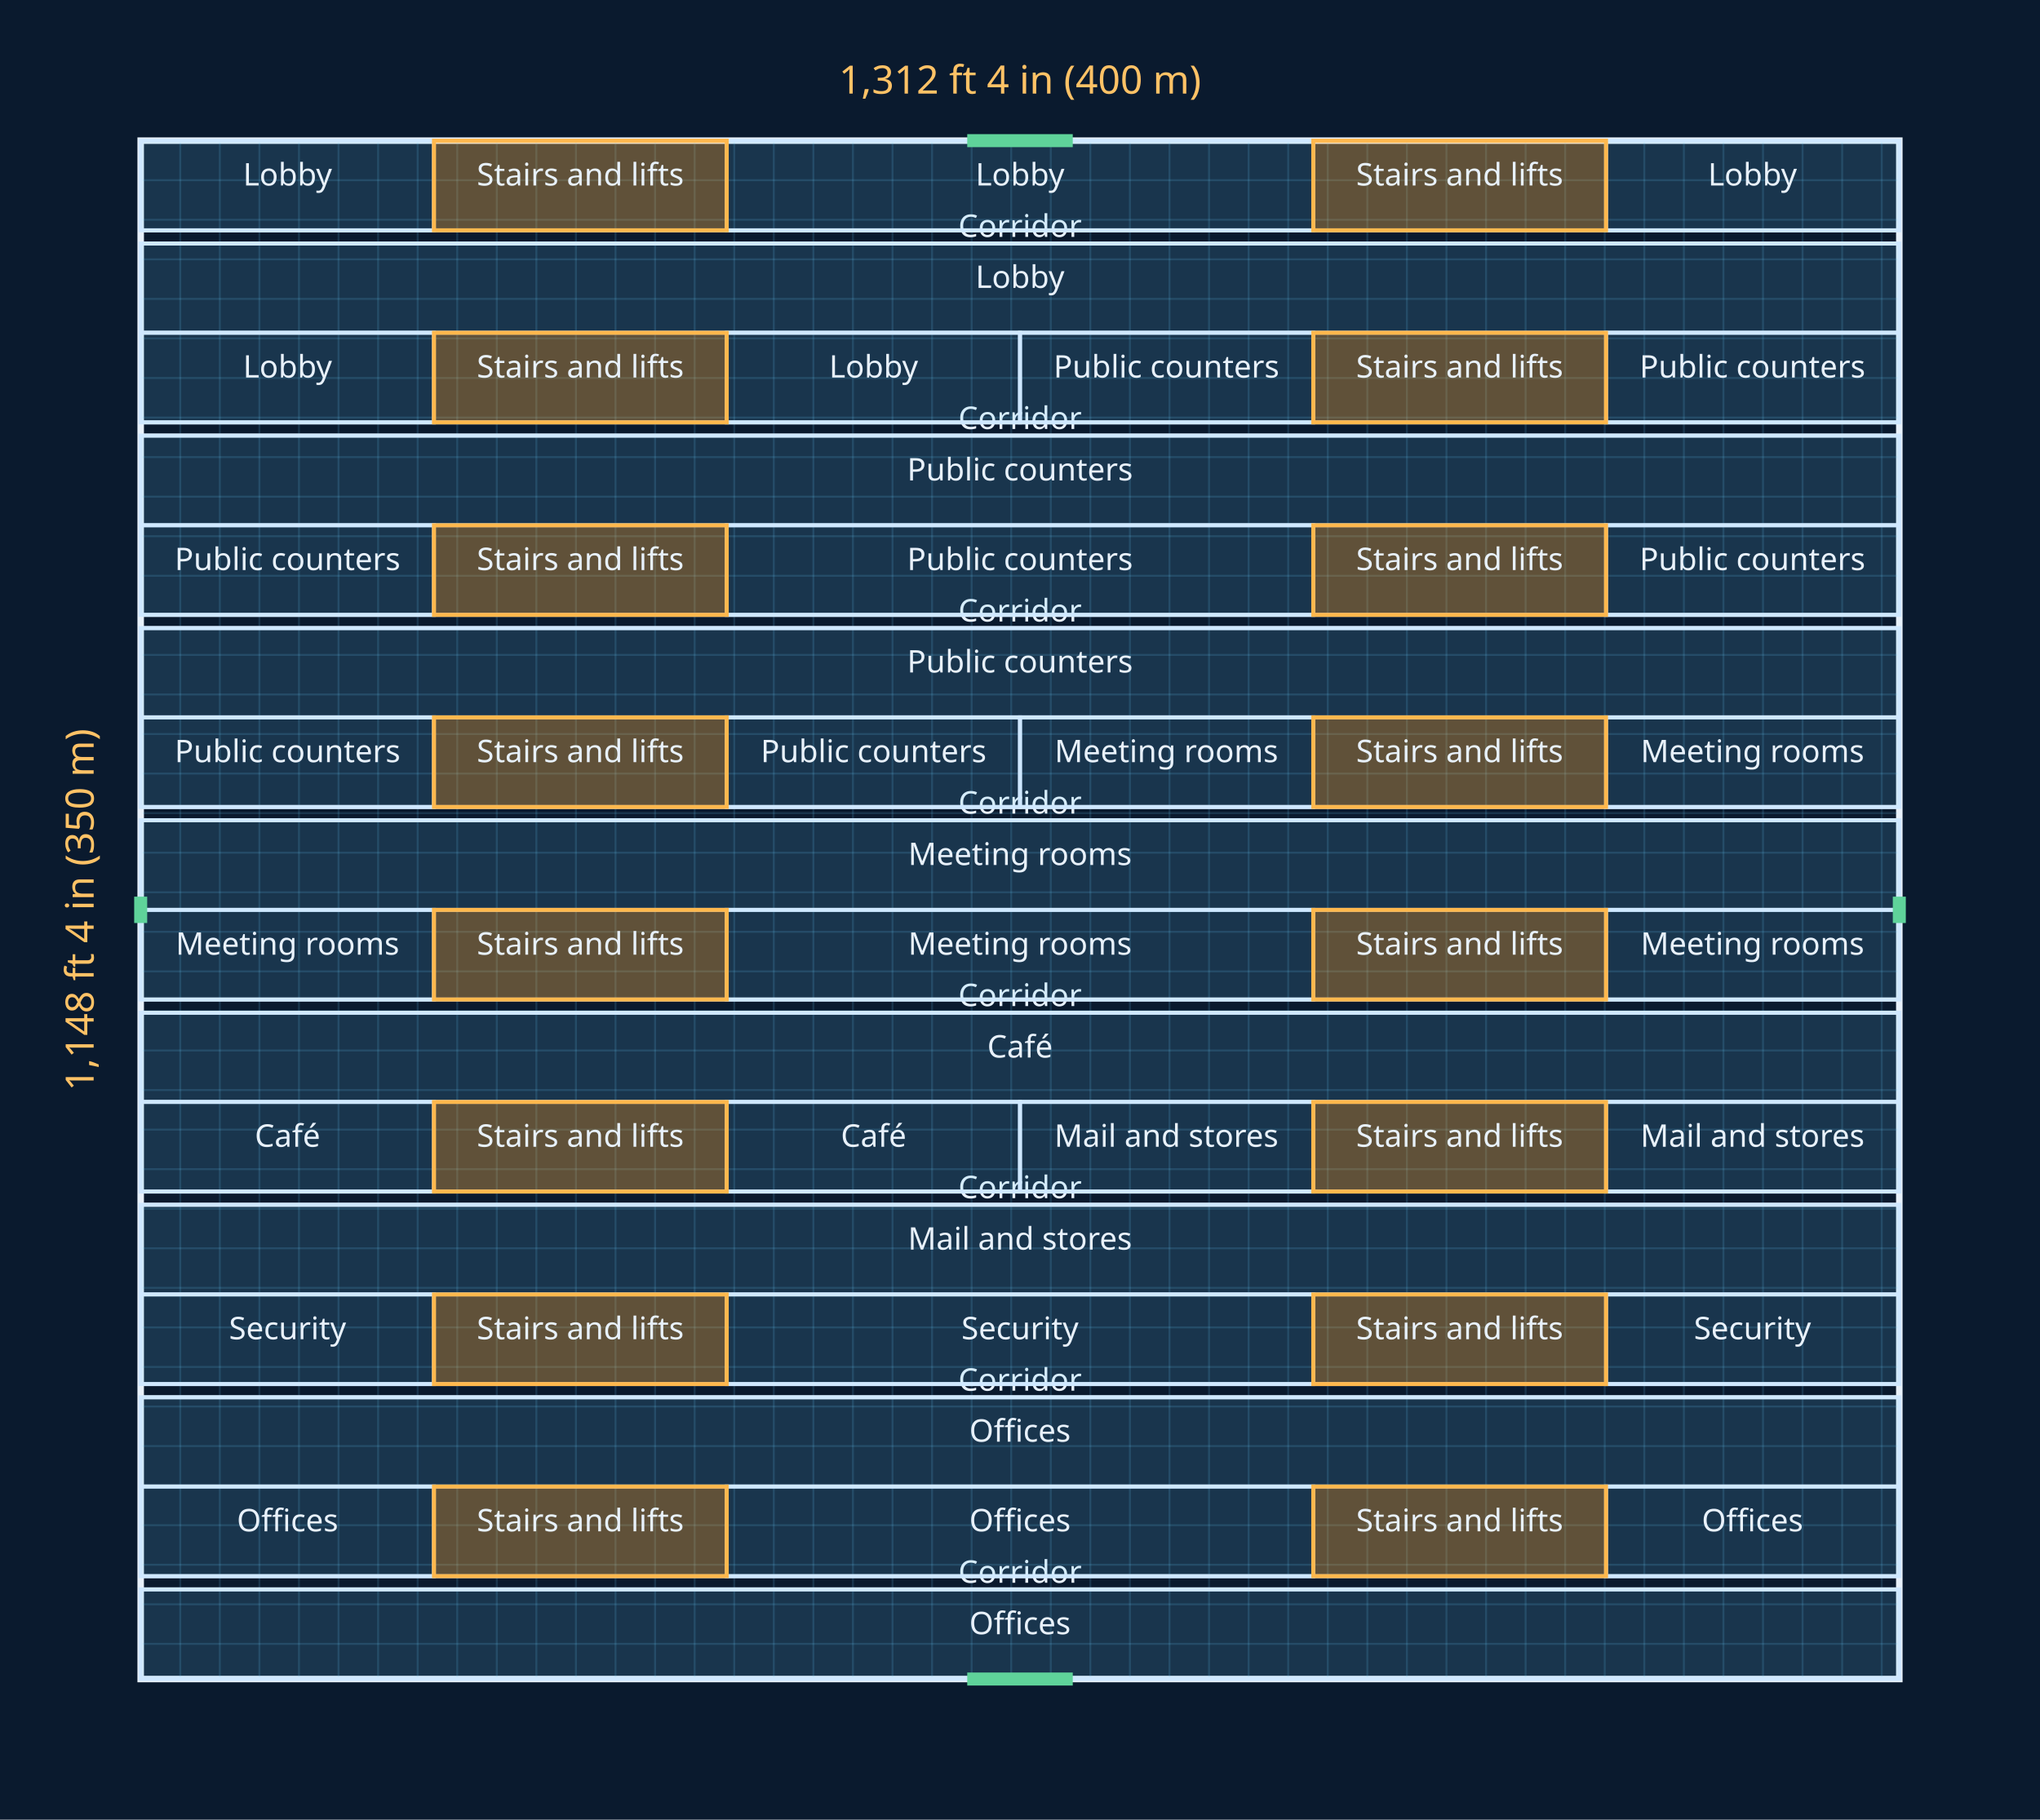
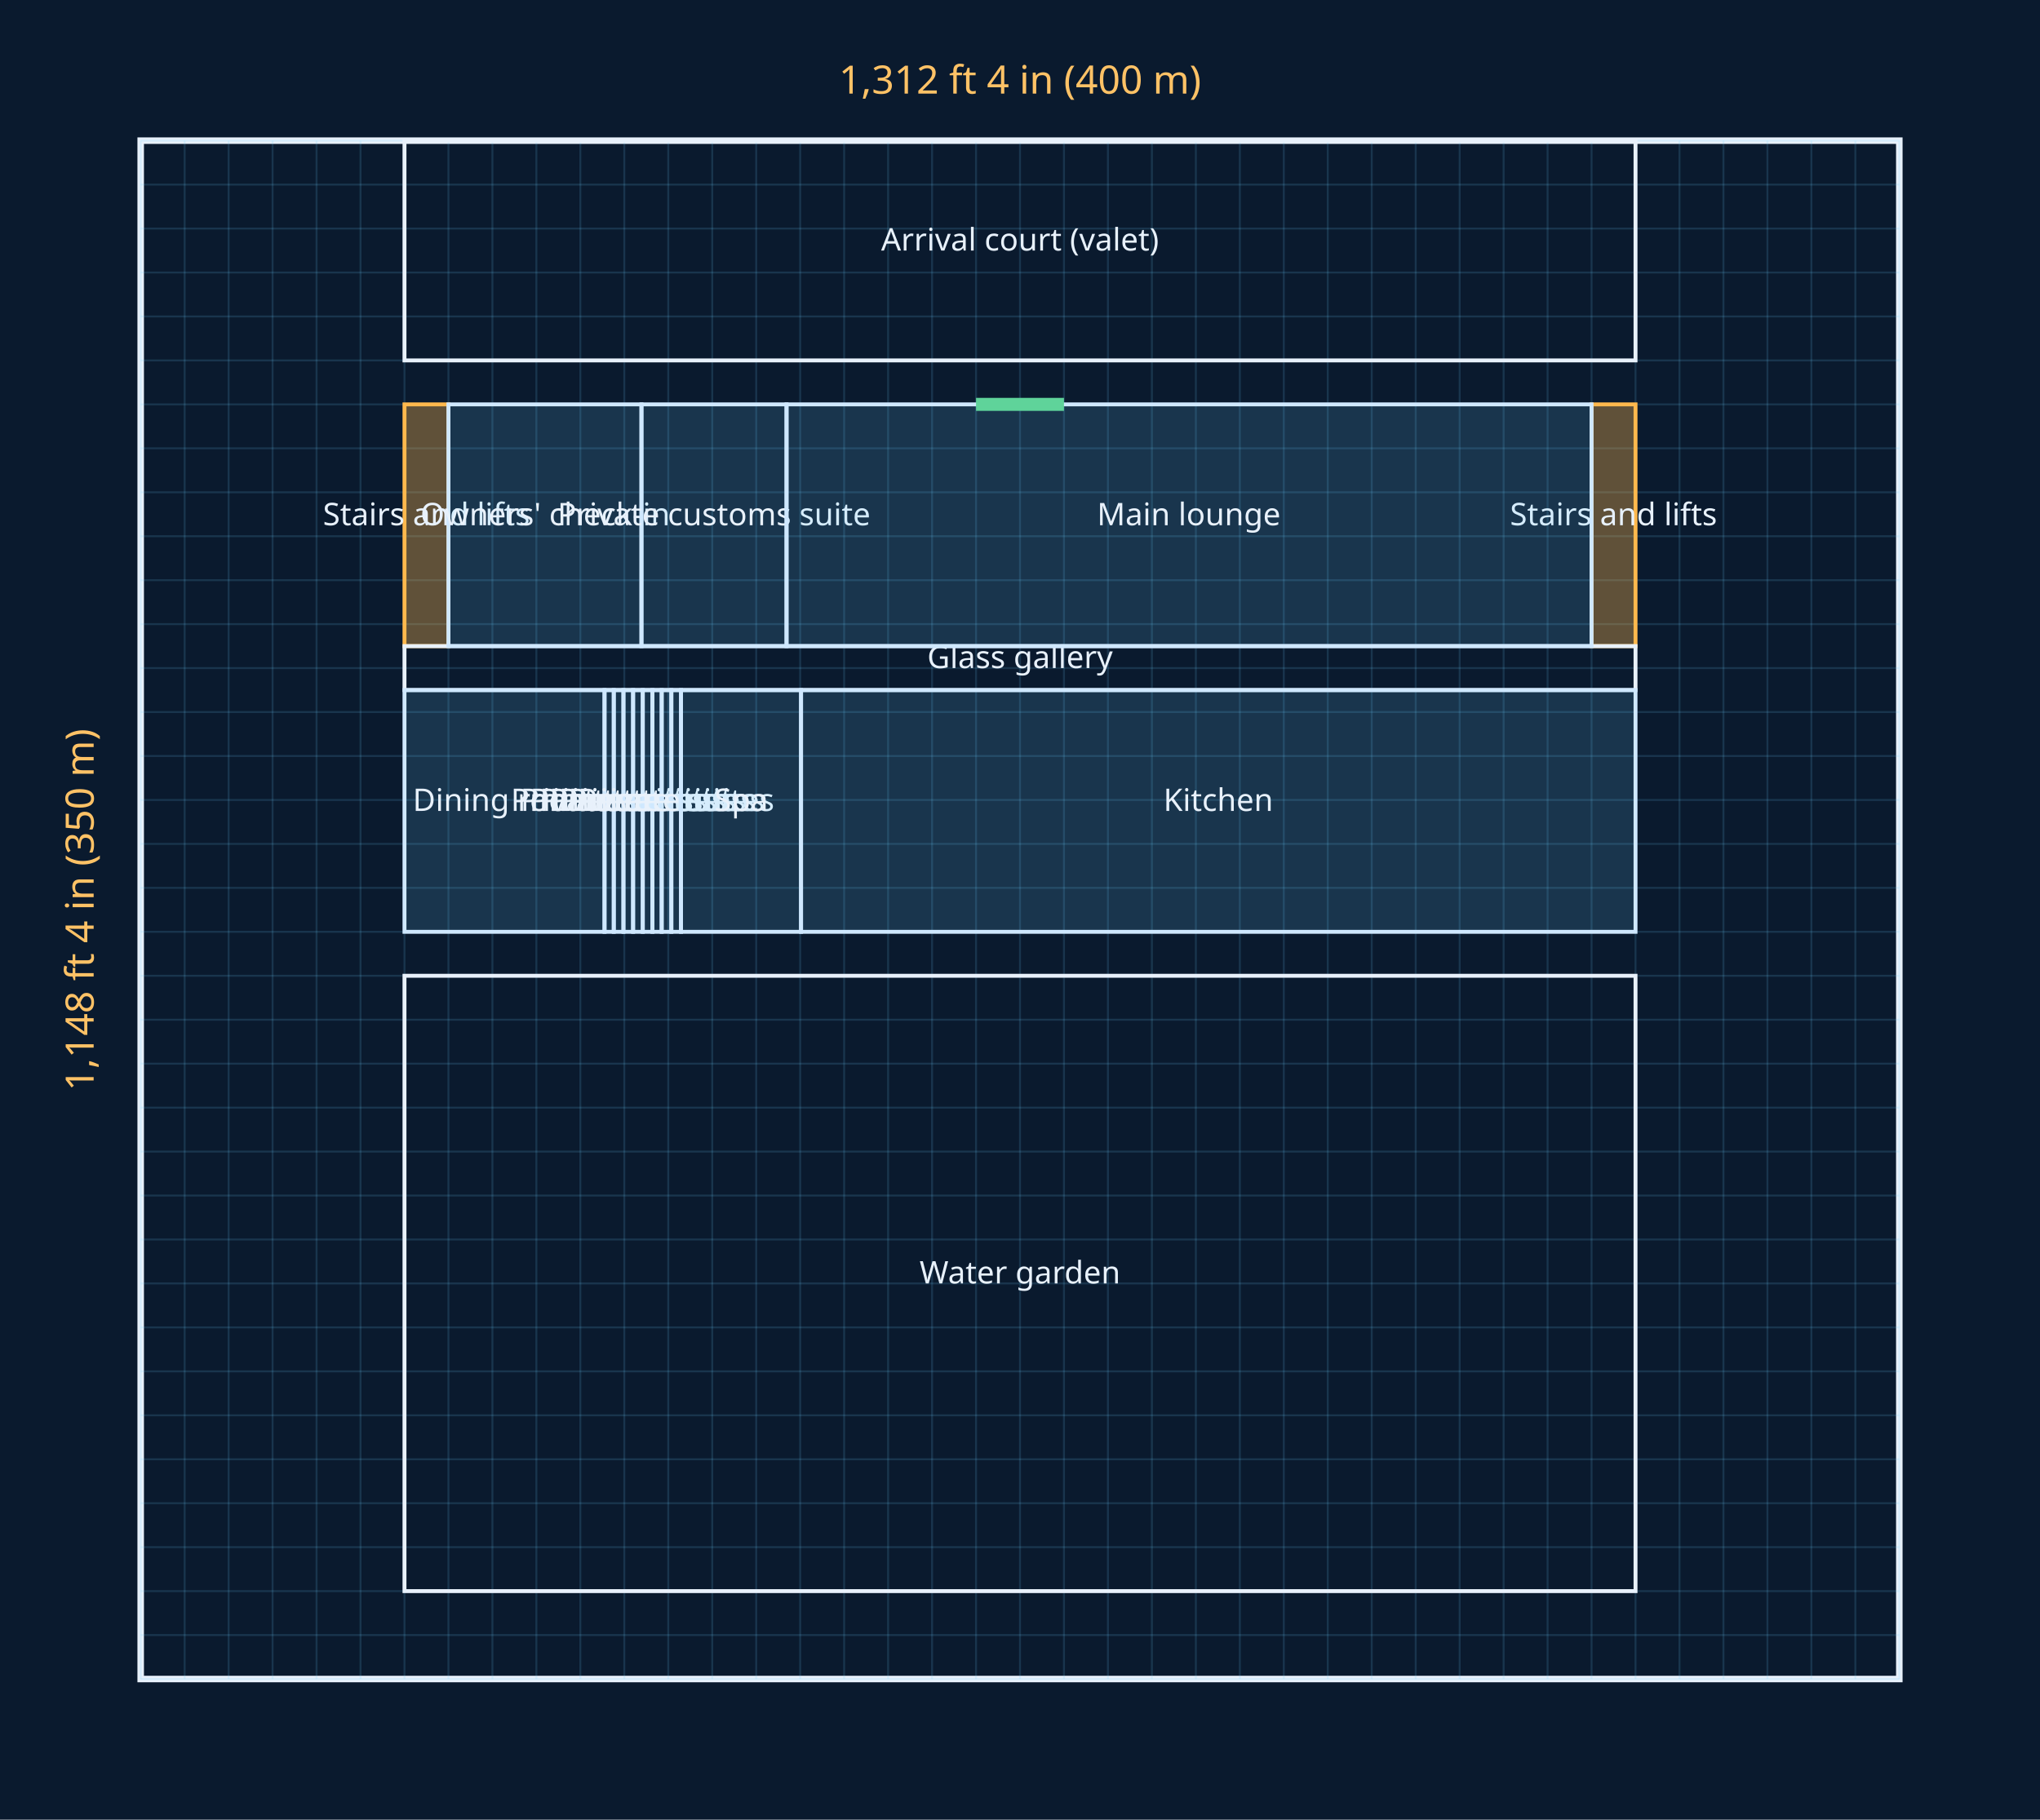
<svg xmlns="http://www.w3.org/2000/svg" viewBox="-32.0 -32.0 464.0 414.0" font-family="Segoe UI, sans-serif">
  <rect x="-32.0" y="-32.0" width="464.0" height="414.0" fill="#0a1a2e" />
  <rect x="0" y="0" width="400.0" height="350.0" fill="none" stroke="#e8f1fb" stroke-width="1.48" />
  <line x1="0.0" y1="0" x2="0.0" y2="350.0" stroke="#6fd0ff" stroke-opacity=".15" stroke-width="0.44" />
-   <line x1="9.0" y1="0" x2="9.0" y2="350.0" stroke="#6fd0ff" stroke-opacity=".15" stroke-width="0.44" />
-   <line x1="18.0" y1="0" x2="18.0" y2="350.0" stroke="#6fd0ff" stroke-opacity=".15" stroke-width="0.44" />
-   <line x1="27.0" y1="0" x2="27.0" y2="350.0" stroke="#6fd0ff" stroke-opacity=".15" stroke-width="0.44" />
-   <line x1="36.0" y1="0" x2="36.0" y2="350.0" stroke="#6fd0ff" stroke-opacity=".15" stroke-width="0.44" />
-   <line x1="45.0" y1="0" x2="45.0" y2="350.0" stroke="#6fd0ff" stroke-opacity=".15" stroke-width="0.44" />
-   <line x1="54.0" y1="0" x2="54.0" y2="350.0" stroke="#6fd0ff" stroke-opacity=".15" stroke-width="0.44" />
-   <line x1="63.0" y1="0" x2="63.0" y2="350.0" stroke="#6fd0ff" stroke-opacity=".15" stroke-width="0.44" />
-   <line x1="72.0" y1="0" x2="72.0" y2="350.0" stroke="#6fd0ff" stroke-opacity=".15" stroke-width="0.44" />
-   <line x1="81.0" y1="0" x2="81.0" y2="350.0" stroke="#6fd0ff" stroke-opacity=".15" stroke-width="0.44" />
+   <line x1="10.0" y1="0" x2="10.0" y2="350.0" stroke="#6fd0ff" stroke-opacity=".15" stroke-width="0.44" />
+   <line x1="20.0" y1="0" x2="20.0" y2="350.0" stroke="#6fd0ff" stroke-opacity=".15" stroke-width="0.44" />
+   <line x1="30.0" y1="0" x2="30.0" y2="350.0" stroke="#6fd0ff" stroke-opacity=".15" stroke-width="0.44" />
+   <line x1="40.0" y1="0" x2="40.0" y2="350.0" stroke="#6fd0ff" stroke-opacity=".15" stroke-width="0.44" />
+   <line x1="50.0" y1="0" x2="50.0" y2="350.0" stroke="#6fd0ff" stroke-opacity=".15" stroke-width="0.44" />
+   <line x1="60.0" y1="0" x2="60.0" y2="350.0" stroke="#6fd0ff" stroke-opacity=".15" stroke-width="0.44" />
+   <line x1="70.0" y1="0" x2="70.0" y2="350.0" stroke="#6fd0ff" stroke-opacity=".15" stroke-width="0.44" />
+   <line x1="80.0" y1="0" x2="80.0" y2="350.0" stroke="#6fd0ff" stroke-opacity=".15" stroke-width="0.44" />
  <line x1="90.0" y1="0" x2="90.0" y2="350.0" stroke="#6fd0ff" stroke-opacity=".15" stroke-width="0.44" />
-   <line x1="99.0" y1="0" x2="99.0" y2="350.0" stroke="#6fd0ff" stroke-opacity=".15" stroke-width="0.44" />
-   <line x1="108.0" y1="0" x2="108.0" y2="350.0" stroke="#6fd0ff" stroke-opacity=".15" stroke-width="0.44" />
-   <line x1="117.0" y1="0" x2="117.0" y2="350.0" stroke="#6fd0ff" stroke-opacity=".15" stroke-width="0.44" />
-   <line x1="126.0" y1="0" x2="126.0" y2="350.0" stroke="#6fd0ff" stroke-opacity=".15" stroke-width="0.44" />
-   <line x1="135.0" y1="0" x2="135.0" y2="350.0" stroke="#6fd0ff" stroke-opacity=".15" stroke-width="0.44" />
-   <line x1="144.0" y1="0" x2="144.0" y2="350.0" stroke="#6fd0ff" stroke-opacity=".15" stroke-width="0.44" />
-   <line x1="153.0" y1="0" x2="153.0" y2="350.0" stroke="#6fd0ff" stroke-opacity=".15" stroke-width="0.44" />
-   <line x1="162.0" y1="0" x2="162.0" y2="350.0" stroke="#6fd0ff" stroke-opacity=".15" stroke-width="0.44" />
-   <line x1="171.0" y1="0" x2="171.0" y2="350.0" stroke="#6fd0ff" stroke-opacity=".15" stroke-width="0.44" />
+   <line x1="100.0" y1="0" x2="100.0" y2="350.0" stroke="#6fd0ff" stroke-opacity=".15" stroke-width="0.44" />
+   <line x1="110.0" y1="0" x2="110.0" y2="350.0" stroke="#6fd0ff" stroke-opacity=".15" stroke-width="0.44" />
+   <line x1="120.0" y1="0" x2="120.0" y2="350.0" stroke="#6fd0ff" stroke-opacity=".15" stroke-width="0.44" />
+   <line x1="130.0" y1="0" x2="130.0" y2="350.0" stroke="#6fd0ff" stroke-opacity=".15" stroke-width="0.44" />
+   <line x1="140.0" y1="0" x2="140.0" y2="350.0" stroke="#6fd0ff" stroke-opacity=".15" stroke-width="0.44" />
+   <line x1="150.0" y1="0" x2="150.0" y2="350.0" stroke="#6fd0ff" stroke-opacity=".15" stroke-width="0.44" />
+   <line x1="160.0" y1="0" x2="160.0" y2="350.0" stroke="#6fd0ff" stroke-opacity=".15" stroke-width="0.44" />
+   <line x1="170.0" y1="0" x2="170.0" y2="350.0" stroke="#6fd0ff" stroke-opacity=".15" stroke-width="0.44" />
  <line x1="180.0" y1="0" x2="180.0" y2="350.0" stroke="#6fd0ff" stroke-opacity=".15" stroke-width="0.44" />
-   <line x1="189.0" y1="0" x2="189.0" y2="350.0" stroke="#6fd0ff" stroke-opacity=".15" stroke-width="0.44" />
-   <line x1="198.0" y1="0" x2="198.0" y2="350.0" stroke="#6fd0ff" stroke-opacity=".15" stroke-width="0.44" />
-   <line x1="207.0" y1="0" x2="207.0" y2="350.0" stroke="#6fd0ff" stroke-opacity=".15" stroke-width="0.44" />
-   <line x1="216.0" y1="0" x2="216.0" y2="350.0" stroke="#6fd0ff" stroke-opacity=".15" stroke-width="0.44" />
-   <line x1="225.0" y1="0" x2="225.0" y2="350.0" stroke="#6fd0ff" stroke-opacity=".15" stroke-width="0.44" />
-   <line x1="234.0" y1="0" x2="234.0" y2="350.0" stroke="#6fd0ff" stroke-opacity=".15" stroke-width="0.44" />
-   <line x1="243.0" y1="0" x2="243.0" y2="350.0" stroke="#6fd0ff" stroke-opacity=".15" stroke-width="0.44" />
-   <line x1="252.0" y1="0" x2="252.0" y2="350.0" stroke="#6fd0ff" stroke-opacity=".15" stroke-width="0.44" />
-   <line x1="261.0" y1="0" x2="261.0" y2="350.0" stroke="#6fd0ff" stroke-opacity=".15" stroke-width="0.44" />
+   <line x1="190.0" y1="0" x2="190.0" y2="350.0" stroke="#6fd0ff" stroke-opacity=".15" stroke-width="0.44" />
+   <line x1="200.0" y1="0" x2="200.0" y2="350.0" stroke="#6fd0ff" stroke-opacity=".15" stroke-width="0.44" />
+   <line x1="210.0" y1="0" x2="210.0" y2="350.0" stroke="#6fd0ff" stroke-opacity=".15" stroke-width="0.44" />
+   <line x1="220.0" y1="0" x2="220.0" y2="350.0" stroke="#6fd0ff" stroke-opacity=".15" stroke-width="0.44" />
+   <line x1="230.0" y1="0" x2="230.0" y2="350.0" stroke="#6fd0ff" stroke-opacity=".15" stroke-width="0.44" />
+   <line x1="240.0" y1="0" x2="240.0" y2="350.0" stroke="#6fd0ff" stroke-opacity=".15" stroke-width="0.44" />
+   <line x1="250.0" y1="0" x2="250.0" y2="350.0" stroke="#6fd0ff" stroke-opacity=".15" stroke-width="0.44" />
+   <line x1="260.0" y1="0" x2="260.0" y2="350.0" stroke="#6fd0ff" stroke-opacity=".15" stroke-width="0.44" />
  <line x1="270.0" y1="0" x2="270.0" y2="350.0" stroke="#6fd0ff" stroke-opacity=".15" stroke-width="0.44" />
-   <line x1="279.0" y1="0" x2="279.0" y2="350.0" stroke="#6fd0ff" stroke-opacity=".15" stroke-width="0.44" />
-   <line x1="288.0" y1="0" x2="288.0" y2="350.0" stroke="#6fd0ff" stroke-opacity=".15" stroke-width="0.44" />
-   <line x1="297.0" y1="0" x2="297.0" y2="350.0" stroke="#6fd0ff" stroke-opacity=".15" stroke-width="0.44" />
-   <line x1="306.0" y1="0" x2="306.0" y2="350.0" stroke="#6fd0ff" stroke-opacity=".15" stroke-width="0.44" />
-   <line x1="315.0" y1="0" x2="315.0" y2="350.0" stroke="#6fd0ff" stroke-opacity=".15" stroke-width="0.44" />
-   <line x1="324.0" y1="0" x2="324.0" y2="350.0" stroke="#6fd0ff" stroke-opacity=".15" stroke-width="0.44" />
-   <line x1="333.0" y1="0" x2="333.0" y2="350.0" stroke="#6fd0ff" stroke-opacity=".15" stroke-width="0.44" />
-   <line x1="342.0" y1="0" x2="342.0" y2="350.0" stroke="#6fd0ff" stroke-opacity=".15" stroke-width="0.44" />
-   <line x1="351.0" y1="0" x2="351.0" y2="350.0" stroke="#6fd0ff" stroke-opacity=".15" stroke-width="0.44" />
+   <line x1="280.0" y1="0" x2="280.0" y2="350.0" stroke="#6fd0ff" stroke-opacity=".15" stroke-width="0.44" />
+   <line x1="290.0" y1="0" x2="290.0" y2="350.0" stroke="#6fd0ff" stroke-opacity=".15" stroke-width="0.44" />
+   <line x1="300.0" y1="0" x2="300.0" y2="350.0" stroke="#6fd0ff" stroke-opacity=".15" stroke-width="0.44" />
+   <line x1="310.0" y1="0" x2="310.0" y2="350.0" stroke="#6fd0ff" stroke-opacity=".15" stroke-width="0.44" />
+   <line x1="320.0" y1="0" x2="320.0" y2="350.0" stroke="#6fd0ff" stroke-opacity=".15" stroke-width="0.44" />
+   <line x1="330.0" y1="0" x2="330.0" y2="350.0" stroke="#6fd0ff" stroke-opacity=".15" stroke-width="0.44" />
+   <line x1="340.0" y1="0" x2="340.0" y2="350.0" stroke="#6fd0ff" stroke-opacity=".15" stroke-width="0.44" />
+   <line x1="350.0" y1="0" x2="350.0" y2="350.0" stroke="#6fd0ff" stroke-opacity=".15" stroke-width="0.44" />
  <line x1="360.0" y1="0" x2="360.0" y2="350.0" stroke="#6fd0ff" stroke-opacity=".15" stroke-width="0.44" />
-   <line x1="369.0" y1="0" x2="369.0" y2="350.0" stroke="#6fd0ff" stroke-opacity=".15" stroke-width="0.44" />
-   <line x1="378.0" y1="0" x2="378.0" y2="350.0" stroke="#6fd0ff" stroke-opacity=".15" stroke-width="0.44" />
-   <line x1="387.0" y1="0" x2="387.0" y2="350.0" stroke="#6fd0ff" stroke-opacity=".15" stroke-width="0.44" />
-   <line x1="396.0" y1="0" x2="396.0" y2="350.0" stroke="#6fd0ff" stroke-opacity=".15" stroke-width="0.44" />
+   <line x1="370.0" y1="0" x2="370.0" y2="350.0" stroke="#6fd0ff" stroke-opacity=".15" stroke-width="0.44" />
+   <line x1="380.0" y1="0" x2="380.0" y2="350.0" stroke="#6fd0ff" stroke-opacity=".15" stroke-width="0.44" />
+   <line x1="390.0" y1="0" x2="390.0" y2="350.0" stroke="#6fd0ff" stroke-opacity=".15" stroke-width="0.44" />
+   <line x1="400.0" y1="0" x2="400.0" y2="350.0" stroke="#6fd0ff" stroke-opacity=".15" stroke-width="0.44" />
  <line x1="0" y1="0.0" x2="400.0" y2="0.0" stroke="#6fd0ff" stroke-opacity=".15" stroke-width="0.44" />
-   <line x1="0" y1="9.0" x2="400.0" y2="9.0" stroke="#6fd0ff" stroke-opacity=".15" stroke-width="0.44" />
-   <line x1="0" y1="18.0" x2="400.0" y2="18.0" stroke="#6fd0ff" stroke-opacity=".15" stroke-width="0.44" />
-   <line x1="0" y1="27.0" x2="400.0" y2="27.0" stroke="#6fd0ff" stroke-opacity=".15" stroke-width="0.44" />
-   <line x1="0" y1="36.0" x2="400.0" y2="36.0" stroke="#6fd0ff" stroke-opacity=".15" stroke-width="0.44" />
-   <line x1="0" y1="45.0" x2="400.0" y2="45.0" stroke="#6fd0ff" stroke-opacity=".15" stroke-width="0.44" />
-   <line x1="0" y1="54.0" x2="400.0" y2="54.0" stroke="#6fd0ff" stroke-opacity=".15" stroke-width="0.44" />
-   <line x1="0" y1="63.0" x2="400.0" y2="63.0" stroke="#6fd0ff" stroke-opacity=".15" stroke-width="0.44" />
-   <line x1="0" y1="72.0" x2="400.0" y2="72.0" stroke="#6fd0ff" stroke-opacity=".15" stroke-width="0.44" />
-   <line x1="0" y1="81.0" x2="400.0" y2="81.0" stroke="#6fd0ff" stroke-opacity=".15" stroke-width="0.44" />
+   <line x1="0" y1="10.0" x2="400.0" y2="10.0" stroke="#6fd0ff" stroke-opacity=".15" stroke-width="0.44" />
+   <line x1="0" y1="20.0" x2="400.0" y2="20.0" stroke="#6fd0ff" stroke-opacity=".15" stroke-width="0.44" />
+   <line x1="0" y1="30.0" x2="400.0" y2="30.0" stroke="#6fd0ff" stroke-opacity=".15" stroke-width="0.44" />
+   <line x1="0" y1="40.0" x2="400.0" y2="40.0" stroke="#6fd0ff" stroke-opacity=".15" stroke-width="0.44" />
+   <line x1="0" y1="50.0" x2="400.0" y2="50.0" stroke="#6fd0ff" stroke-opacity=".15" stroke-width="0.44" />
+   <line x1="0" y1="60.0" x2="400.0" y2="60.0" stroke="#6fd0ff" stroke-opacity=".15" stroke-width="0.44" />
+   <line x1="0" y1="70.0" x2="400.0" y2="70.0" stroke="#6fd0ff" stroke-opacity=".15" stroke-width="0.44" />
+   <line x1="0" y1="80.0" x2="400.0" y2="80.0" stroke="#6fd0ff" stroke-opacity=".15" stroke-width="0.44" />
  <line x1="0" y1="90.0" x2="400.0" y2="90.0" stroke="#6fd0ff" stroke-opacity=".15" stroke-width="0.44" />
-   <line x1="0" y1="99.0" x2="400.0" y2="99.0" stroke="#6fd0ff" stroke-opacity=".15" stroke-width="0.44" />
-   <line x1="0" y1="108.0" x2="400.0" y2="108.0" stroke="#6fd0ff" stroke-opacity=".15" stroke-width="0.44" />
-   <line x1="0" y1="117.0" x2="400.0" y2="117.0" stroke="#6fd0ff" stroke-opacity=".15" stroke-width="0.44" />
-   <line x1="0" y1="126.0" x2="400.0" y2="126.0" stroke="#6fd0ff" stroke-opacity=".15" stroke-width="0.44" />
-   <line x1="0" y1="135.0" x2="400.0" y2="135.0" stroke="#6fd0ff" stroke-opacity=".15" stroke-width="0.44" />
-   <line x1="0" y1="144.0" x2="400.0" y2="144.0" stroke="#6fd0ff" stroke-opacity=".15" stroke-width="0.44" />
-   <line x1="0" y1="153.0" x2="400.0" y2="153.0" stroke="#6fd0ff" stroke-opacity=".15" stroke-width="0.44" />
-   <line x1="0" y1="162.0" x2="400.0" y2="162.0" stroke="#6fd0ff" stroke-opacity=".15" stroke-width="0.44" />
-   <line x1="0" y1="171.0" x2="400.0" y2="171.0" stroke="#6fd0ff" stroke-opacity=".15" stroke-width="0.44" />
+   <line x1="0" y1="100.0" x2="400.0" y2="100.0" stroke="#6fd0ff" stroke-opacity=".15" stroke-width="0.44" />
+   <line x1="0" y1="110.0" x2="400.0" y2="110.0" stroke="#6fd0ff" stroke-opacity=".15" stroke-width="0.44" />
+   <line x1="0" y1="120.0" x2="400.0" y2="120.0" stroke="#6fd0ff" stroke-opacity=".15" stroke-width="0.44" />
+   <line x1="0" y1="130.0" x2="400.0" y2="130.0" stroke="#6fd0ff" stroke-opacity=".15" stroke-width="0.44" />
+   <line x1="0" y1="140.0" x2="400.0" y2="140.0" stroke="#6fd0ff" stroke-opacity=".15" stroke-width="0.44" />
+   <line x1="0" y1="150.0" x2="400.0" y2="150.0" stroke="#6fd0ff" stroke-opacity=".15" stroke-width="0.44" />
+   <line x1="0" y1="160.0" x2="400.0" y2="160.0" stroke="#6fd0ff" stroke-opacity=".15" stroke-width="0.44" />
+   <line x1="0" y1="170.0" x2="400.0" y2="170.0" stroke="#6fd0ff" stroke-opacity=".15" stroke-width="0.44" />
  <line x1="0" y1="180.0" x2="400.0" y2="180.0" stroke="#6fd0ff" stroke-opacity=".15" stroke-width="0.44" />
-   <line x1="0" y1="189.0" x2="400.0" y2="189.0" stroke="#6fd0ff" stroke-opacity=".15" stroke-width="0.44" />
-   <line x1="0" y1="198.0" x2="400.0" y2="198.0" stroke="#6fd0ff" stroke-opacity=".15" stroke-width="0.44" />
-   <line x1="0" y1="207.0" x2="400.0" y2="207.0" stroke="#6fd0ff" stroke-opacity=".15" stroke-width="0.44" />
-   <line x1="0" y1="216.0" x2="400.0" y2="216.0" stroke="#6fd0ff" stroke-opacity=".15" stroke-width="0.44" />
-   <line x1="0" y1="225.0" x2="400.0" y2="225.0" stroke="#6fd0ff" stroke-opacity=".15" stroke-width="0.44" />
-   <line x1="0" y1="234.0" x2="400.0" y2="234.0" stroke="#6fd0ff" stroke-opacity=".15" stroke-width="0.44" />
-   <line x1="0" y1="243.0" x2="400.0" y2="243.0" stroke="#6fd0ff" stroke-opacity=".15" stroke-width="0.44" />
-   <line x1="0" y1="252.0" x2="400.0" y2="252.0" stroke="#6fd0ff" stroke-opacity=".15" stroke-width="0.44" />
-   <line x1="0" y1="261.0" x2="400.0" y2="261.0" stroke="#6fd0ff" stroke-opacity=".15" stroke-width="0.44" />
+   <line x1="0" y1="190.0" x2="400.0" y2="190.0" stroke="#6fd0ff" stroke-opacity=".15" stroke-width="0.44" />
+   <line x1="0" y1="200.0" x2="400.0" y2="200.0" stroke="#6fd0ff" stroke-opacity=".15" stroke-width="0.44" />
+   <line x1="0" y1="210.0" x2="400.0" y2="210.0" stroke="#6fd0ff" stroke-opacity=".15" stroke-width="0.44" />
+   <line x1="0" y1="220.0" x2="400.0" y2="220.0" stroke="#6fd0ff" stroke-opacity=".15" stroke-width="0.44" />
+   <line x1="0" y1="230.0" x2="400.0" y2="230.0" stroke="#6fd0ff" stroke-opacity=".15" stroke-width="0.44" />
+   <line x1="0" y1="240.0" x2="400.0" y2="240.0" stroke="#6fd0ff" stroke-opacity=".15" stroke-width="0.44" />
+   <line x1="0" y1="250.0" x2="400.0" y2="250.0" stroke="#6fd0ff" stroke-opacity=".15" stroke-width="0.44" />
+   <line x1="0" y1="260.0" x2="400.0" y2="260.0" stroke="#6fd0ff" stroke-opacity=".15" stroke-width="0.44" />
  <line x1="0" y1="270.0" x2="400.0" y2="270.0" stroke="#6fd0ff" stroke-opacity=".15" stroke-width="0.44" />
-   <line x1="0" y1="279.0" x2="400.0" y2="279.0" stroke="#6fd0ff" stroke-opacity=".15" stroke-width="0.44" />
-   <line x1="0" y1="288.0" x2="400.0" y2="288.0" stroke="#6fd0ff" stroke-opacity=".15" stroke-width="0.44" />
-   <line x1="0" y1="297.0" x2="400.0" y2="297.0" stroke="#6fd0ff" stroke-opacity=".15" stroke-width="0.44" />
-   <line x1="0" y1="306.0" x2="400.0" y2="306.0" stroke="#6fd0ff" stroke-opacity=".15" stroke-width="0.44" />
-   <line x1="0" y1="315.0" x2="400.0" y2="315.0" stroke="#6fd0ff" stroke-opacity=".15" stroke-width="0.44" />
-   <line x1="0" y1="324.0" x2="400.0" y2="324.0" stroke="#6fd0ff" stroke-opacity=".15" stroke-width="0.44" />
-   <line x1="0" y1="333.0" x2="400.0" y2="333.0" stroke="#6fd0ff" stroke-opacity=".15" stroke-width="0.44" />
-   <line x1="0" y1="342.0" x2="400.0" y2="342.0" stroke="#6fd0ff" stroke-opacity=".15" stroke-width="0.44" />
-   <polygon points="0.0,20.4 400.0,20.4 400.0,23.4 0.0,23.4" fill="none" stroke="#e8f1fb" stroke-width="0.89" />
-   <text x="200.0" y="21.9" font-size="7.1" fill="#e8f1fb" text-anchor="middle">Corridor</text>
-   <polygon points="0.0,64.1 400.0,64.1 400.0,67.1 0.0,67.1" fill="none" stroke="#e8f1fb" stroke-width="0.89" />
-   <text x="200.0" y="65.6" font-size="7.1" fill="#e8f1fb" text-anchor="middle">Corridor</text>
-   <polygon points="0.0,107.9 400.0,107.9 400.0,110.9 0.0,110.9" fill="none" stroke="#e8f1fb" stroke-width="0.89" />
-   <text x="200.0" y="109.4" font-size="7.1" fill="#e8f1fb" text-anchor="middle">Corridor</text>
-   <polygon points="0.0,151.6 400.0,151.6 400.0,154.6 0.0,154.6" fill="none" stroke="#e8f1fb" stroke-width="0.89" />
-   <text x="200.0" y="153.1" font-size="7.1" fill="#e8f1fb" text-anchor="middle">Corridor</text>
-   <polygon points="0.0,195.4 400.0,195.4 400.0,198.4 0.0,198.4" fill="none" stroke="#e8f1fb" stroke-width="0.89" />
-   <text x="200.0" y="196.9" font-size="7.1" fill="#e8f1fb" text-anchor="middle">Corridor</text>
-   <polygon points="0.0,239.1 400.0,239.1 400.0,242.1 0.0,242.1" fill="none" stroke="#e8f1fb" stroke-width="0.89" />
-   <text x="200.0" y="240.6" font-size="7.1" fill="#e8f1fb" text-anchor="middle">Corridor</text>
-   <polygon points="0.0,282.9 400.0,282.9 400.0,285.9 0.0,285.9" fill="none" stroke="#e8f1fb" stroke-width="0.89" />
-   <text x="200.0" y="284.4" font-size="7.1" fill="#e8f1fb" text-anchor="middle">Corridor</text>
-   <polygon points="0.0,326.6 400.0,326.6 400.0,329.6 0.0,329.6" fill="none" stroke="#e8f1fb" stroke-width="0.89" />
-   <text x="200.0" y="328.1" font-size="7.1" fill="#e8f1fb" text-anchor="middle">Corridor</text>
-   <polygon points="0.0,0.0 66.7,0.0 66.7,20.4 0.0,20.4" fill="rgba(111,208,255,.15)" stroke="#cfe8ff" stroke-width="0.89" />
-   <text x="33.4" y="10.2" font-size="7.1" fill="#e8f1fb" text-anchor="middle">Lobby</text>
-   <polygon points="133.3,0.0 266.7,0.0 266.7,20.4 133.3,20.4" fill="rgba(111,208,255,.15)" stroke="#cfe8ff" stroke-width="0.89" />
-   <text x="200.0" y="10.2" font-size="7.1" fill="#e8f1fb" text-anchor="middle">Lobby</text>
-   <polygon points="333.3,0.0 400.0,0.0 400.0,20.4 333.3,20.4" fill="rgba(111,208,255,.15)" stroke="#cfe8ff" stroke-width="0.89" />
-   <text x="366.6" y="10.2" font-size="7.1" fill="#e8f1fb" text-anchor="middle">Lobby</text>
-   <polygon points="0.0,23.4 400.0,23.4 400.0,43.7 0.0,43.7" fill="rgba(111,208,255,.15)" stroke="#cfe8ff" stroke-width="0.89" />
-   <text x="200.0" y="33.5" font-size="7.1" fill="#e8f1fb" text-anchor="middle">Lobby</text>
-   <polygon points="0.0,43.7 66.7,43.7 66.7,64.1 0.0,64.1" fill="rgba(111,208,255,.15)" stroke="#cfe8ff" stroke-width="0.89" />
-   <text x="33.4" y="53.9" font-size="7.1" fill="#e8f1fb" text-anchor="middle">Lobby</text>
-   <polygon points="133.3,43.7 200.0,43.7 200.0,64.1 133.3,64.1" fill="rgba(111,208,255,.15)" stroke="#cfe8ff" stroke-width="0.89" />
-   <text x="166.7" y="53.9" font-size="7.1" fill="#e8f1fb" text-anchor="middle">Lobby</text>
-   <polygon points="200.0,43.7 266.7,43.7 266.7,64.1 200.0,64.1" fill="rgba(111,208,255,.15)" stroke="#cfe8ff" stroke-width="0.89" />
-   <text x="233.3" y="53.9" font-size="7.1" fill="#e8f1fb" text-anchor="middle">Public counters</text>
-   <polygon points="333.3,43.7 400.0,43.7 400.0,64.1 333.3,64.1" fill="rgba(111,208,255,.15)" stroke="#cfe8ff" stroke-width="0.89" />
-   <text x="366.6" y="53.9" font-size="7.1" fill="#e8f1fb" text-anchor="middle">Public counters</text>
-   <polygon points="0.0,67.1 400.0,67.1 400.0,87.5 0.0,87.5" fill="rgba(111,208,255,.15)" stroke="#cfe8ff" stroke-width="0.89" />
-   <text x="200.0" y="77.3" font-size="7.1" fill="#e8f1fb" text-anchor="middle">Public counters</text>
-   <polygon points="0.0,87.5 66.7,87.5 66.7,107.9 0.0,107.9" fill="rgba(111,208,255,.15)" stroke="#cfe8ff" stroke-width="0.89" />
-   <text x="33.4" y="97.7" font-size="7.1" fill="#e8f1fb" text-anchor="middle">Public counters</text>
-   <polygon points="133.3,87.5 266.7,87.5 266.7,107.9 133.3,107.9" fill="rgba(111,208,255,.15)" stroke="#cfe8ff" stroke-width="0.89" />
-   <text x="200.0" y="97.7" font-size="7.1" fill="#e8f1fb" text-anchor="middle">Public counters</text>
-   <polygon points="333.3,87.5 400.0,87.5 400.0,107.9 333.3,107.9" fill="rgba(111,208,255,.15)" stroke="#cfe8ff" stroke-width="0.89" />
-   <text x="366.6" y="97.7" font-size="7.1" fill="#e8f1fb" text-anchor="middle">Public counters</text>
-   <polygon points="0.0,110.9 400.0,110.9 400.0,131.2 0.0,131.2" fill="rgba(111,208,255,.15)" stroke="#cfe8ff" stroke-width="0.89" />
-   <text x="200.0" y="121.0" font-size="7.1" fill="#e8f1fb" text-anchor="middle">Public counters</text>
-   <polygon points="0.0,131.2 66.7,131.2 66.7,151.6 0.0,151.6" fill="rgba(111,208,255,.15)" stroke="#cfe8ff" stroke-width="0.89" />
-   <text x="33.4" y="141.4" font-size="7.1" fill="#e8f1fb" text-anchor="middle">Public counters</text>
-   <polygon points="133.3,131.2 200.0,131.2 200.0,151.6 133.3,151.6" fill="rgba(111,208,255,.15)" stroke="#cfe8ff" stroke-width="0.89" />
-   <text x="166.7" y="141.4" font-size="7.1" fill="#e8f1fb" text-anchor="middle">Public counters</text>
-   <polygon points="200.0,131.2 266.7,131.2 266.7,151.6 200.0,151.6" fill="rgba(111,208,255,.15)" stroke="#cfe8ff" stroke-width="0.89" />
-   <text x="233.3" y="141.4" font-size="7.1" fill="#e8f1fb" text-anchor="middle">Meeting rooms</text>
-   <polygon points="333.3,131.2 400.0,131.2 400.0,151.6 333.3,151.6" fill="rgba(111,208,255,.15)" stroke="#cfe8ff" stroke-width="0.89" />
-   <text x="366.6" y="141.4" font-size="7.1" fill="#e8f1fb" text-anchor="middle">Meeting rooms</text>
-   <polygon points="0.0,154.6 400.0,154.6 400.0,175.0 0.0,175.0" fill="rgba(111,208,255,.15)" stroke="#cfe8ff" stroke-width="0.89" />
-   <text x="200.0" y="164.8" font-size="7.1" fill="#e8f1fb" text-anchor="middle">Meeting rooms</text>
-   <polygon points="0.0,175.0 66.7,175.0 66.7,195.4 0.0,195.4" fill="rgba(111,208,255,.15)" stroke="#cfe8ff" stroke-width="0.89" />
-   <text x="33.4" y="185.2" font-size="7.1" fill="#e8f1fb" text-anchor="middle">Meeting rooms</text>
-   <polygon points="133.3,175.0 266.7,175.0 266.7,195.4 133.3,195.4" fill="rgba(111,208,255,.15)" stroke="#cfe8ff" stroke-width="0.89" />
-   <text x="200.0" y="185.2" font-size="7.1" fill="#e8f1fb" text-anchor="middle">Meeting rooms</text>
-   <polygon points="333.3,175.0 400.0,175.0 400.0,195.4 333.3,195.4" fill="rgba(111,208,255,.15)" stroke="#cfe8ff" stroke-width="0.89" />
-   <text x="366.6" y="185.2" font-size="7.1" fill="#e8f1fb" text-anchor="middle">Meeting rooms</text>
-   <polygon points="0.0,198.4 400.0,198.4 400.0,218.7 0.0,218.7" fill="rgba(111,208,255,.15)" stroke="#cfe8ff" stroke-width="0.89" />
-   <text x="200.0" y="208.6" font-size="7.1" fill="#e8f1fb" text-anchor="middle">Café</text>
-   <polygon points="0.0,218.7 66.7,218.7 66.7,239.1 0.0,239.1" fill="rgba(111,208,255,.15)" stroke="#cfe8ff" stroke-width="0.89" />
-   <text x="33.4" y="228.9" font-size="7.1" fill="#e8f1fb" text-anchor="middle">Café</text>
-   <polygon points="133.3,218.7 200.0,218.7 200.0,239.1 133.3,239.1" fill="rgba(111,208,255,.15)" stroke="#cfe8ff" stroke-width="0.89" />
-   <text x="166.7" y="228.9" font-size="7.1" fill="#e8f1fb" text-anchor="middle">Café</text>
-   <polygon points="200.0,218.7 266.7,218.7 266.7,239.1 200.0,239.1" fill="rgba(111,208,255,.15)" stroke="#cfe8ff" stroke-width="0.89" />
-   <text x="233.3" y="228.9" font-size="7.1" fill="#e8f1fb" text-anchor="middle">Mail and stores</text>
-   <polygon points="333.3,218.7 400.0,218.7 400.0,239.1 333.3,239.1" fill="rgba(111,208,255,.15)" stroke="#cfe8ff" stroke-width="0.89" />
-   <text x="366.6" y="228.9" font-size="7.1" fill="#e8f1fb" text-anchor="middle">Mail and stores</text>
-   <polygon points="0.0,242.1 400.0,242.1 400.0,262.5 0.0,262.5" fill="rgba(111,208,255,.15)" stroke="#cfe8ff" stroke-width="0.89" />
-   <text x="200.0" y="252.3" font-size="7.1" fill="#e8f1fb" text-anchor="middle">Mail and stores</text>
-   <polygon points="0.0,262.5 66.7,262.5 66.7,282.9 0.0,282.9" fill="rgba(111,208,255,.15)" stroke="#cfe8ff" stroke-width="0.89" />
-   <text x="33.4" y="272.7" font-size="7.1" fill="#e8f1fb" text-anchor="middle">Security</text>
-   <polygon points="133.3,262.5 266.7,262.5 266.7,282.9 133.3,282.9" fill="rgba(111,208,255,.15)" stroke="#cfe8ff" stroke-width="0.89" />
-   <text x="200.0" y="272.7" font-size="7.1" fill="#e8f1fb" text-anchor="middle">Security</text>
-   <polygon points="333.3,262.5 400.0,262.5 400.0,282.9 333.3,282.9" fill="rgba(111,208,255,.15)" stroke="#cfe8ff" stroke-width="0.89" />
-   <text x="366.6" y="272.7" font-size="7.1" fill="#e8f1fb" text-anchor="middle">Security</text>
-   <polygon points="0.0,285.9 400.0,285.9 400.0,306.2 0.0,306.2" fill="rgba(111,208,255,.15)" stroke="#cfe8ff" stroke-width="0.89" />
-   <text x="200.0" y="296.0" font-size="7.1" fill="#e8f1fb" text-anchor="middle">Offices</text>
-   <polygon points="0.0,306.2 66.7,306.2 66.7,326.6 0.0,326.6" fill="rgba(111,208,255,.15)" stroke="#cfe8ff" stroke-width="0.89" />
-   <text x="33.4" y="316.4" font-size="7.1" fill="#e8f1fb" text-anchor="middle">Offices</text>
-   <polygon points="133.3,306.2 266.7,306.2 266.7,326.6 133.3,326.6" fill="rgba(111,208,255,.15)" stroke="#cfe8ff" stroke-width="0.89" />
-   <text x="200.0" y="316.4" font-size="7.1" fill="#e8f1fb" text-anchor="middle">Offices</text>
-   <polygon points="333.3,306.2 400.0,306.2 400.0,326.6 333.3,326.6" fill="rgba(111,208,255,.15)" stroke="#cfe8ff" stroke-width="0.89" />
-   <text x="366.6" y="316.4" font-size="7.1" fill="#e8f1fb" text-anchor="middle">Offices</text>
-   <polygon points="0.0,329.6 400.0,329.6 400.0,350.0 0.0,350.0" fill="rgba(111,208,255,.15)" stroke="#cfe8ff" stroke-width="0.89" />
-   <text x="200.0" y="339.8" font-size="7.1" fill="#e8f1fb" text-anchor="middle">Offices</text>
-   <polygon points="66.7,0.0 133.3,0.0 133.3,20.4 66.7,20.4" fill="rgba(255,184,77,.35)" stroke="#ffb84d" stroke-width="0.89" />
-   <text x="100.0" y="10.2" font-size="7.1" fill="#e8f1fb" text-anchor="middle">Stairs and lifts</text>
-   <polygon points="266.7,0.0 333.3,0.0 333.3,20.4 266.7,20.4" fill="rgba(255,184,77,.35)" stroke="#ffb84d" stroke-width="0.89" />
-   <text x="300.0" y="10.2" font-size="7.1" fill="#e8f1fb" text-anchor="middle">Stairs and lifts</text>
-   <polygon points="66.7,43.7 133.3,43.7 133.3,64.1 66.7,64.1" fill="rgba(255,184,77,.35)" stroke="#ffb84d" stroke-width="0.89" />
-   <text x="100.0" y="53.9" font-size="7.1" fill="#e8f1fb" text-anchor="middle">Stairs and lifts</text>
-   <polygon points="266.7,43.7 333.3,43.7 333.3,64.1 266.7,64.1" fill="rgba(255,184,77,.35)" stroke="#ffb84d" stroke-width="0.89" />
-   <text x="300.0" y="53.9" font-size="7.1" fill="#e8f1fb" text-anchor="middle">Stairs and lifts</text>
-   <polygon points="66.7,87.5 133.3,87.5 133.3,107.9 66.7,107.9" fill="rgba(255,184,77,.35)" stroke="#ffb84d" stroke-width="0.89" />
-   <text x="100.0" y="97.7" font-size="7.1" fill="#e8f1fb" text-anchor="middle">Stairs and lifts</text>
-   <polygon points="266.7,87.5 333.3,87.5 333.3,107.9 266.7,107.9" fill="rgba(255,184,77,.35)" stroke="#ffb84d" stroke-width="0.89" />
-   <text x="300.0" y="97.7" font-size="7.1" fill="#e8f1fb" text-anchor="middle">Stairs and lifts</text>
-   <polygon points="66.7,131.2 133.3,131.2 133.3,151.6 66.7,151.6" fill="rgba(255,184,77,.35)" stroke="#ffb84d" stroke-width="0.89" />
-   <text x="100.0" y="141.4" font-size="7.1" fill="#e8f1fb" text-anchor="middle">Stairs and lifts</text>
-   <polygon points="266.7,131.2 333.3,131.2 333.3,151.6 266.7,151.6" fill="rgba(255,184,77,.35)" stroke="#ffb84d" stroke-width="0.89" />
-   <text x="300.0" y="141.4" font-size="7.1" fill="#e8f1fb" text-anchor="middle">Stairs and lifts</text>
-   <polygon points="66.7,175.0 133.3,175.0 133.3,195.4 66.7,195.4" fill="rgba(255,184,77,.35)" stroke="#ffb84d" stroke-width="0.89" />
-   <text x="100.0" y="185.2" font-size="7.1" fill="#e8f1fb" text-anchor="middle">Stairs and lifts</text>
-   <polygon points="266.7,175.0 333.3,175.0 333.3,195.4 266.7,195.4" fill="rgba(255,184,77,.35)" stroke="#ffb84d" stroke-width="0.89" />
-   <text x="300.0" y="185.2" font-size="7.1" fill="#e8f1fb" text-anchor="middle">Stairs and lifts</text>
-   <polygon points="66.7,218.7 133.3,218.7 133.3,239.1 66.7,239.1" fill="rgba(255,184,77,.35)" stroke="#ffb84d" stroke-width="0.89" />
-   <text x="100.0" y="228.9" font-size="7.1" fill="#e8f1fb" text-anchor="middle">Stairs and lifts</text>
-   <polygon points="266.7,218.7 333.3,218.7 333.3,239.1 266.7,239.1" fill="rgba(255,184,77,.35)" stroke="#ffb84d" stroke-width="0.89" />
-   <text x="300.0" y="228.9" font-size="7.1" fill="#e8f1fb" text-anchor="middle">Stairs and lifts</text>
-   <polygon points="66.7,262.5 133.3,262.5 133.3,282.9 66.7,282.9" fill="rgba(255,184,77,.35)" stroke="#ffb84d" stroke-width="0.89" />
-   <text x="100.0" y="272.7" font-size="7.1" fill="#e8f1fb" text-anchor="middle">Stairs and lifts</text>
-   <polygon points="266.7,262.5 333.3,262.5 333.3,282.9 266.7,282.9" fill="rgba(255,184,77,.35)" stroke="#ffb84d" stroke-width="0.89" />
-   <text x="300.0" y="272.7" font-size="7.1" fill="#e8f1fb" text-anchor="middle">Stairs and lifts</text>
-   <polygon points="66.7,306.2 133.3,306.2 133.3,326.6 66.7,326.6" fill="rgba(255,184,77,.35)" stroke="#ffb84d" stroke-width="0.89" />
-   <text x="100.0" y="316.4" font-size="7.1" fill="#e8f1fb" text-anchor="middle">Stairs and lifts</text>
-   <polygon points="266.7,306.2 333.3,306.2 333.3,326.6 266.7,326.6" fill="rgba(255,184,77,.35)" stroke="#ffb84d" stroke-width="0.89" />
-   <text x="300.0" y="316.4" font-size="7.1" fill="#e8f1fb" text-anchor="middle">Stairs and lifts</text>
-   <line x1="188.0" y1="0.0" x2="212.0" y2="0.0" stroke="#5fd39a" stroke-width="2.96" />
-   <line x1="188.0" y1="350.0" x2="212.0" y2="350.0" stroke="#5fd39a" stroke-width="2.96" />
-   <line x1="0.0" y1="172.0" x2="0.0" y2="178.0" stroke="#5fd39a" stroke-width="2.96" />
-   <line x1="400.0" y1="172.0" x2="400.0" y2="178.0" stroke="#5fd39a" stroke-width="2.96" />
+   <line x1="0" y1="280.0" x2="400.0" y2="280.0" stroke="#6fd0ff" stroke-opacity=".15" stroke-width="0.44" />
+   <line x1="0" y1="290.0" x2="400.0" y2="290.0" stroke="#6fd0ff" stroke-opacity=".15" stroke-width="0.44" />
+   <line x1="0" y1="300.0" x2="400.0" y2="300.0" stroke="#6fd0ff" stroke-opacity=".15" stroke-width="0.44" />
+   <line x1="0" y1="310.0" x2="400.0" y2="310.0" stroke="#6fd0ff" stroke-opacity=".15" stroke-width="0.44" />
+   <line x1="0" y1="320.0" x2="400.0" y2="320.0" stroke="#6fd0ff" stroke-opacity=".15" stroke-width="0.44" />
+   <line x1="0" y1="330.0" x2="400.0" y2="330.0" stroke="#6fd0ff" stroke-opacity=".15" stroke-width="0.44" />
+   <line x1="0" y1="340.0" x2="400.0" y2="340.0" stroke="#6fd0ff" stroke-opacity=".15" stroke-width="0.44" />
+   <line x1="0" y1="350.0" x2="400.0" y2="350.0" stroke="#6fd0ff" stroke-opacity=".15" stroke-width="0.44" />
+   <polygon points="60.0,0.0 340.0,0.0 340.0,50.0 60.0,50.0" fill="none" stroke="#e8f1fb" stroke-width="0.89" />
+   <text x="200.0" y="25.0" font-size="7.1" fill="#e8f1fb" text-anchor="middle">Arrival court (valet)</text>
+   <polygon points="60.0,60.0 70.0,60.0 70.0,115.0 60.0,115.0" fill="rgba(255,184,77,.35)" stroke="#ffb84d" stroke-width="0.89" />
+   <text x="65.0" y="87.5" font-size="7.1" fill="#e8f1fb" text-anchor="middle">Stairs and lifts</text>
+   <polygon points="330.0,60.0 340.0,60.0 340.0,115.0 330.0,115.0" fill="rgba(255,184,77,.35)" stroke="#ffb84d" stroke-width="0.89" />
+   <text x="335.0" y="87.5" font-size="7.1" fill="#e8f1fb" text-anchor="middle">Stairs and lifts</text>
+   <polygon points="60.0,115.0 340.0,115.0 340.0,125.0 60.0,125.0" fill="none" stroke="#e8f1fb" stroke-width="0.89" />
+   <text x="200.0" y="120.0" font-size="7.1" fill="#e8f1fb" text-anchor="middle">Glass gallery</text>
+   <polygon points="70.0,60.0 113.9,60.0 113.9,115.0 70.0,115.0" fill="rgba(111,208,255,.15)" stroke="#cfe8ff" stroke-width="0.89" />
+   <text x="92.0" y="87.5" font-size="7.1" fill="#e8f1fb" text-anchor="middle">Owners' check-in</text>
+   <polygon points="113.9,60.0 146.9,60.0 146.9,115.0 113.9,115.0" fill="rgba(111,208,255,.15)" stroke="#cfe8ff" stroke-width="0.89" />
+   <text x="130.4" y="87.5" font-size="7.1" fill="#e8f1fb" text-anchor="middle">Private customs suite</text>
+   <polygon points="146.9,60.0 330.0,60.0 330.0,115.0 146.9,115.0" fill="rgba(111,208,255,.15)" stroke="#cfe8ff" stroke-width="0.89" />
+   <text x="238.4" y="87.5" font-size="7.1" fill="#e8f1fb" text-anchor="middle">Main lounge</text>
+   <polygon points="60.0,125.0 105.5,125.0 105.5,180.0 60.0,180.0" fill="rgba(111,208,255,.15)" stroke="#cfe8ff" stroke-width="0.89" />
+   <text x="82.8" y="152.5" font-size="7.1" fill="#e8f1fb" text-anchor="middle">Dining room</text>
+   <polygon points="105.5,125.0 107.6,125.0 107.6,180.0 105.5,180.0" fill="rgba(111,208,255,.15)" stroke="#cfe8ff" stroke-width="0.89" />
+   <text x="106.5" y="152.5" font-size="7.1" fill="#e8f1fb" text-anchor="middle">Private suites</text>
+   <polygon points="107.6,125.0 109.8,125.0 109.8,180.0 107.6,180.0" fill="rgba(111,208,255,.15)" stroke="#cfe8ff" stroke-width="0.89" />
+   <text x="108.7" y="152.5" font-size="7.1" fill="#e8f1fb" text-anchor="middle">Private suites</text>
+   <polygon points="109.8,125.0 112.0,125.0 112.0,180.0 109.8,180.0" fill="rgba(111,208,255,.15)" stroke="#cfe8ff" stroke-width="0.89" />
+   <text x="110.9" y="152.5" font-size="7.1" fill="#e8f1fb" text-anchor="middle">Private suites</text>
+   <polygon points="112.0,125.0 114.2,125.0 114.2,180.0 112.0,180.0" fill="rgba(111,208,255,.15)" stroke="#cfe8ff" stroke-width="0.89" />
+   <text x="113.1" y="152.5" font-size="7.1" fill="#e8f1fb" text-anchor="middle">Private suites</text>
+   <polygon points="114.2,125.0 116.4,125.0 116.4,180.0 114.2,180.0" fill="rgba(111,208,255,.15)" stroke="#cfe8ff" stroke-width="0.89" />
+   <text x="115.3" y="152.5" font-size="7.1" fill="#e8f1fb" text-anchor="middle">Private suites</text>
+   <polygon points="116.4,125.0 118.5,125.0 118.5,180.0 116.4,180.0" fill="rgba(111,208,255,.15)" stroke="#cfe8ff" stroke-width="0.89" />
+   <text x="117.5" y="152.5" font-size="7.1" fill="#e8f1fb" text-anchor="middle">Private suites</text>
+   <polygon points="118.5,125.0 120.7,125.0 120.7,180.0 118.5,180.0" fill="rgba(111,208,255,.15)" stroke="#cfe8ff" stroke-width="0.89" />
+   <text x="119.6" y="152.5" font-size="7.1" fill="#e8f1fb" text-anchor="middle">Private suites</text>
+   <polygon points="120.7,125.0 122.9,125.0 122.9,180.0 120.7,180.0" fill="rgba(111,208,255,.15)" stroke="#cfe8ff" stroke-width="0.89" />
+   <text x="121.8" y="152.5" font-size="7.1" fill="#e8f1fb" text-anchor="middle">Private suites</text>
+   <polygon points="122.9,125.0 150.2,125.0 150.2,180.0 122.9,180.0" fill="rgba(111,208,255,.15)" stroke="#cfe8ff" stroke-width="0.89" />
+   <text x="136.6" y="152.5" font-size="7.1" fill="#e8f1fb" text-anchor="middle">Spa</text>
+   <polygon points="150.2,125.0 340.0,125.0 340.0,180.0 150.2,180.0" fill="rgba(111,208,255,.15)" stroke="#cfe8ff" stroke-width="0.89" />
+   <text x="245.1" y="152.5" font-size="7.1" fill="#e8f1fb" text-anchor="middle">Kitchen</text>
+   <polygon points="60.0,190.0 340.0,190.0 340.0,330.0 60.0,330.0" fill="none" stroke="#e8f1fb" stroke-width="0.89" />
+   <text x="200.0" y="260.0" font-size="7.1" fill="#e8f1fb" text-anchor="middle">Water garden</text>
+   <line x1="190" y1="60" x2="210" y2="60" stroke="#5fd39a" stroke-width="2.96" />
  <text x="200.0" y="-10.7" font-size="8.9" fill="#ffc266" text-anchor="middle">1,312 ft 4 in (400 m)</text>
  <text x="-10.7" y="175.0" font-size="8.9" fill="#ffc266" text-anchor="middle" transform="rotate(-90 -10.7 175.0)">1,148 ft 4 in (350 m)</text>
</svg>
